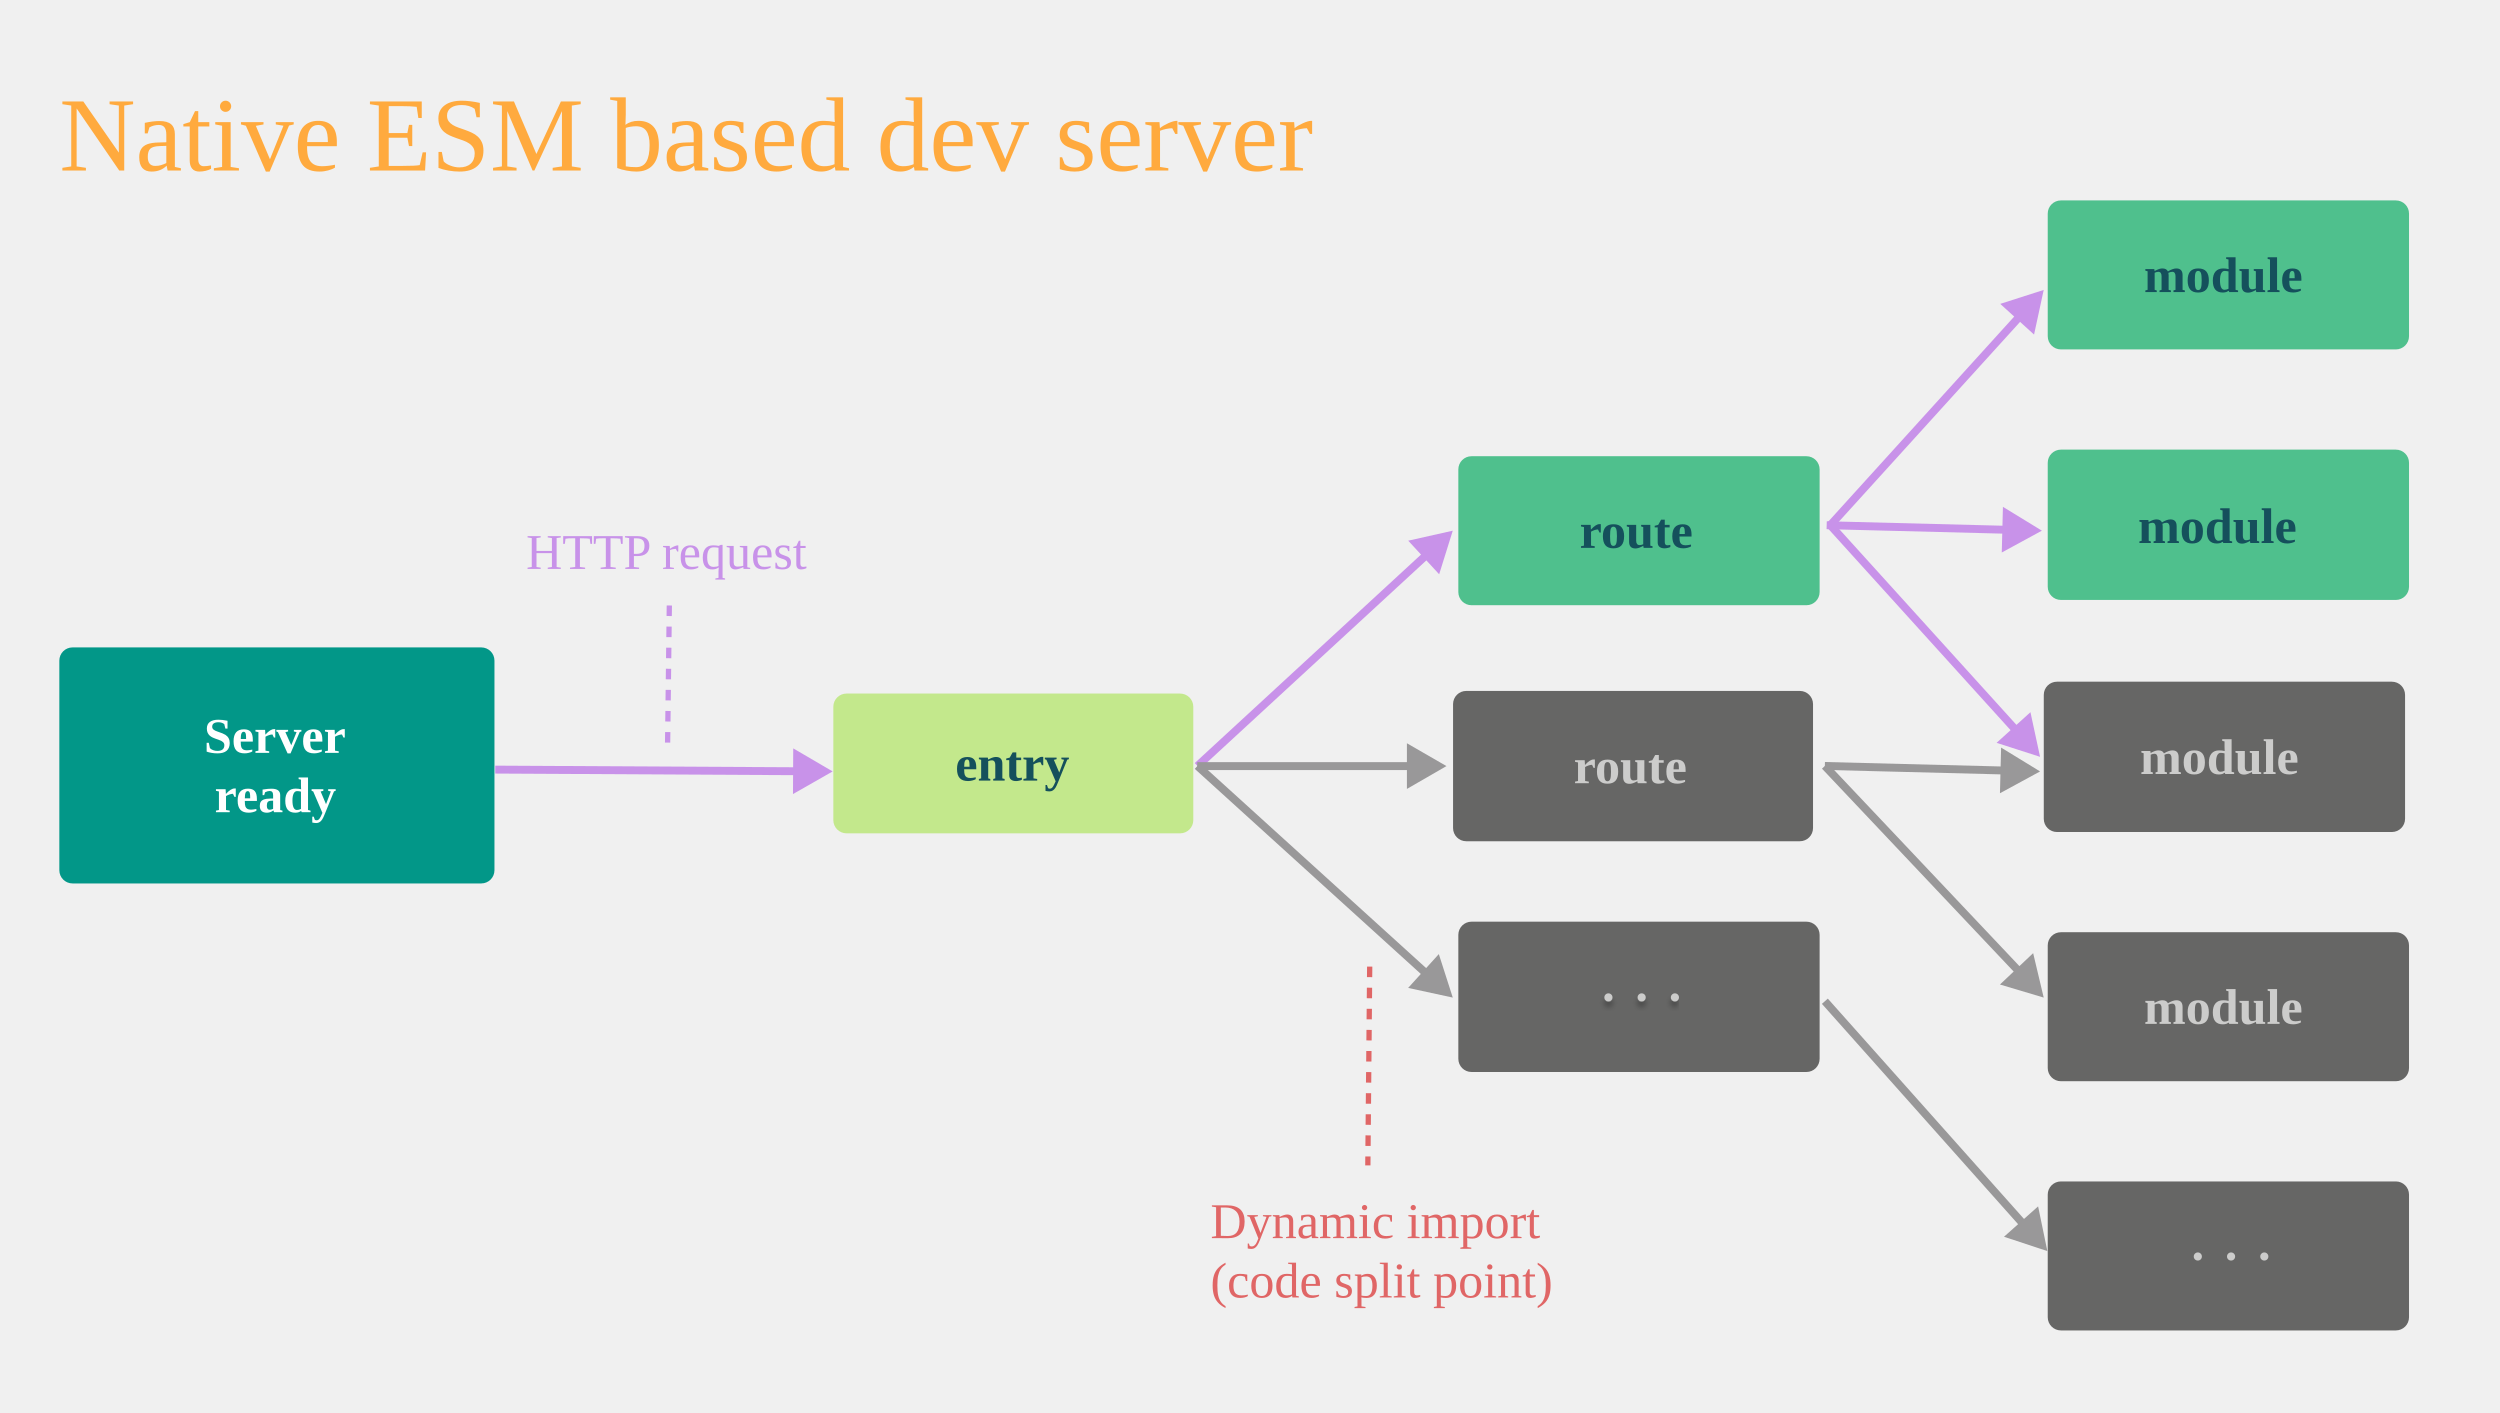
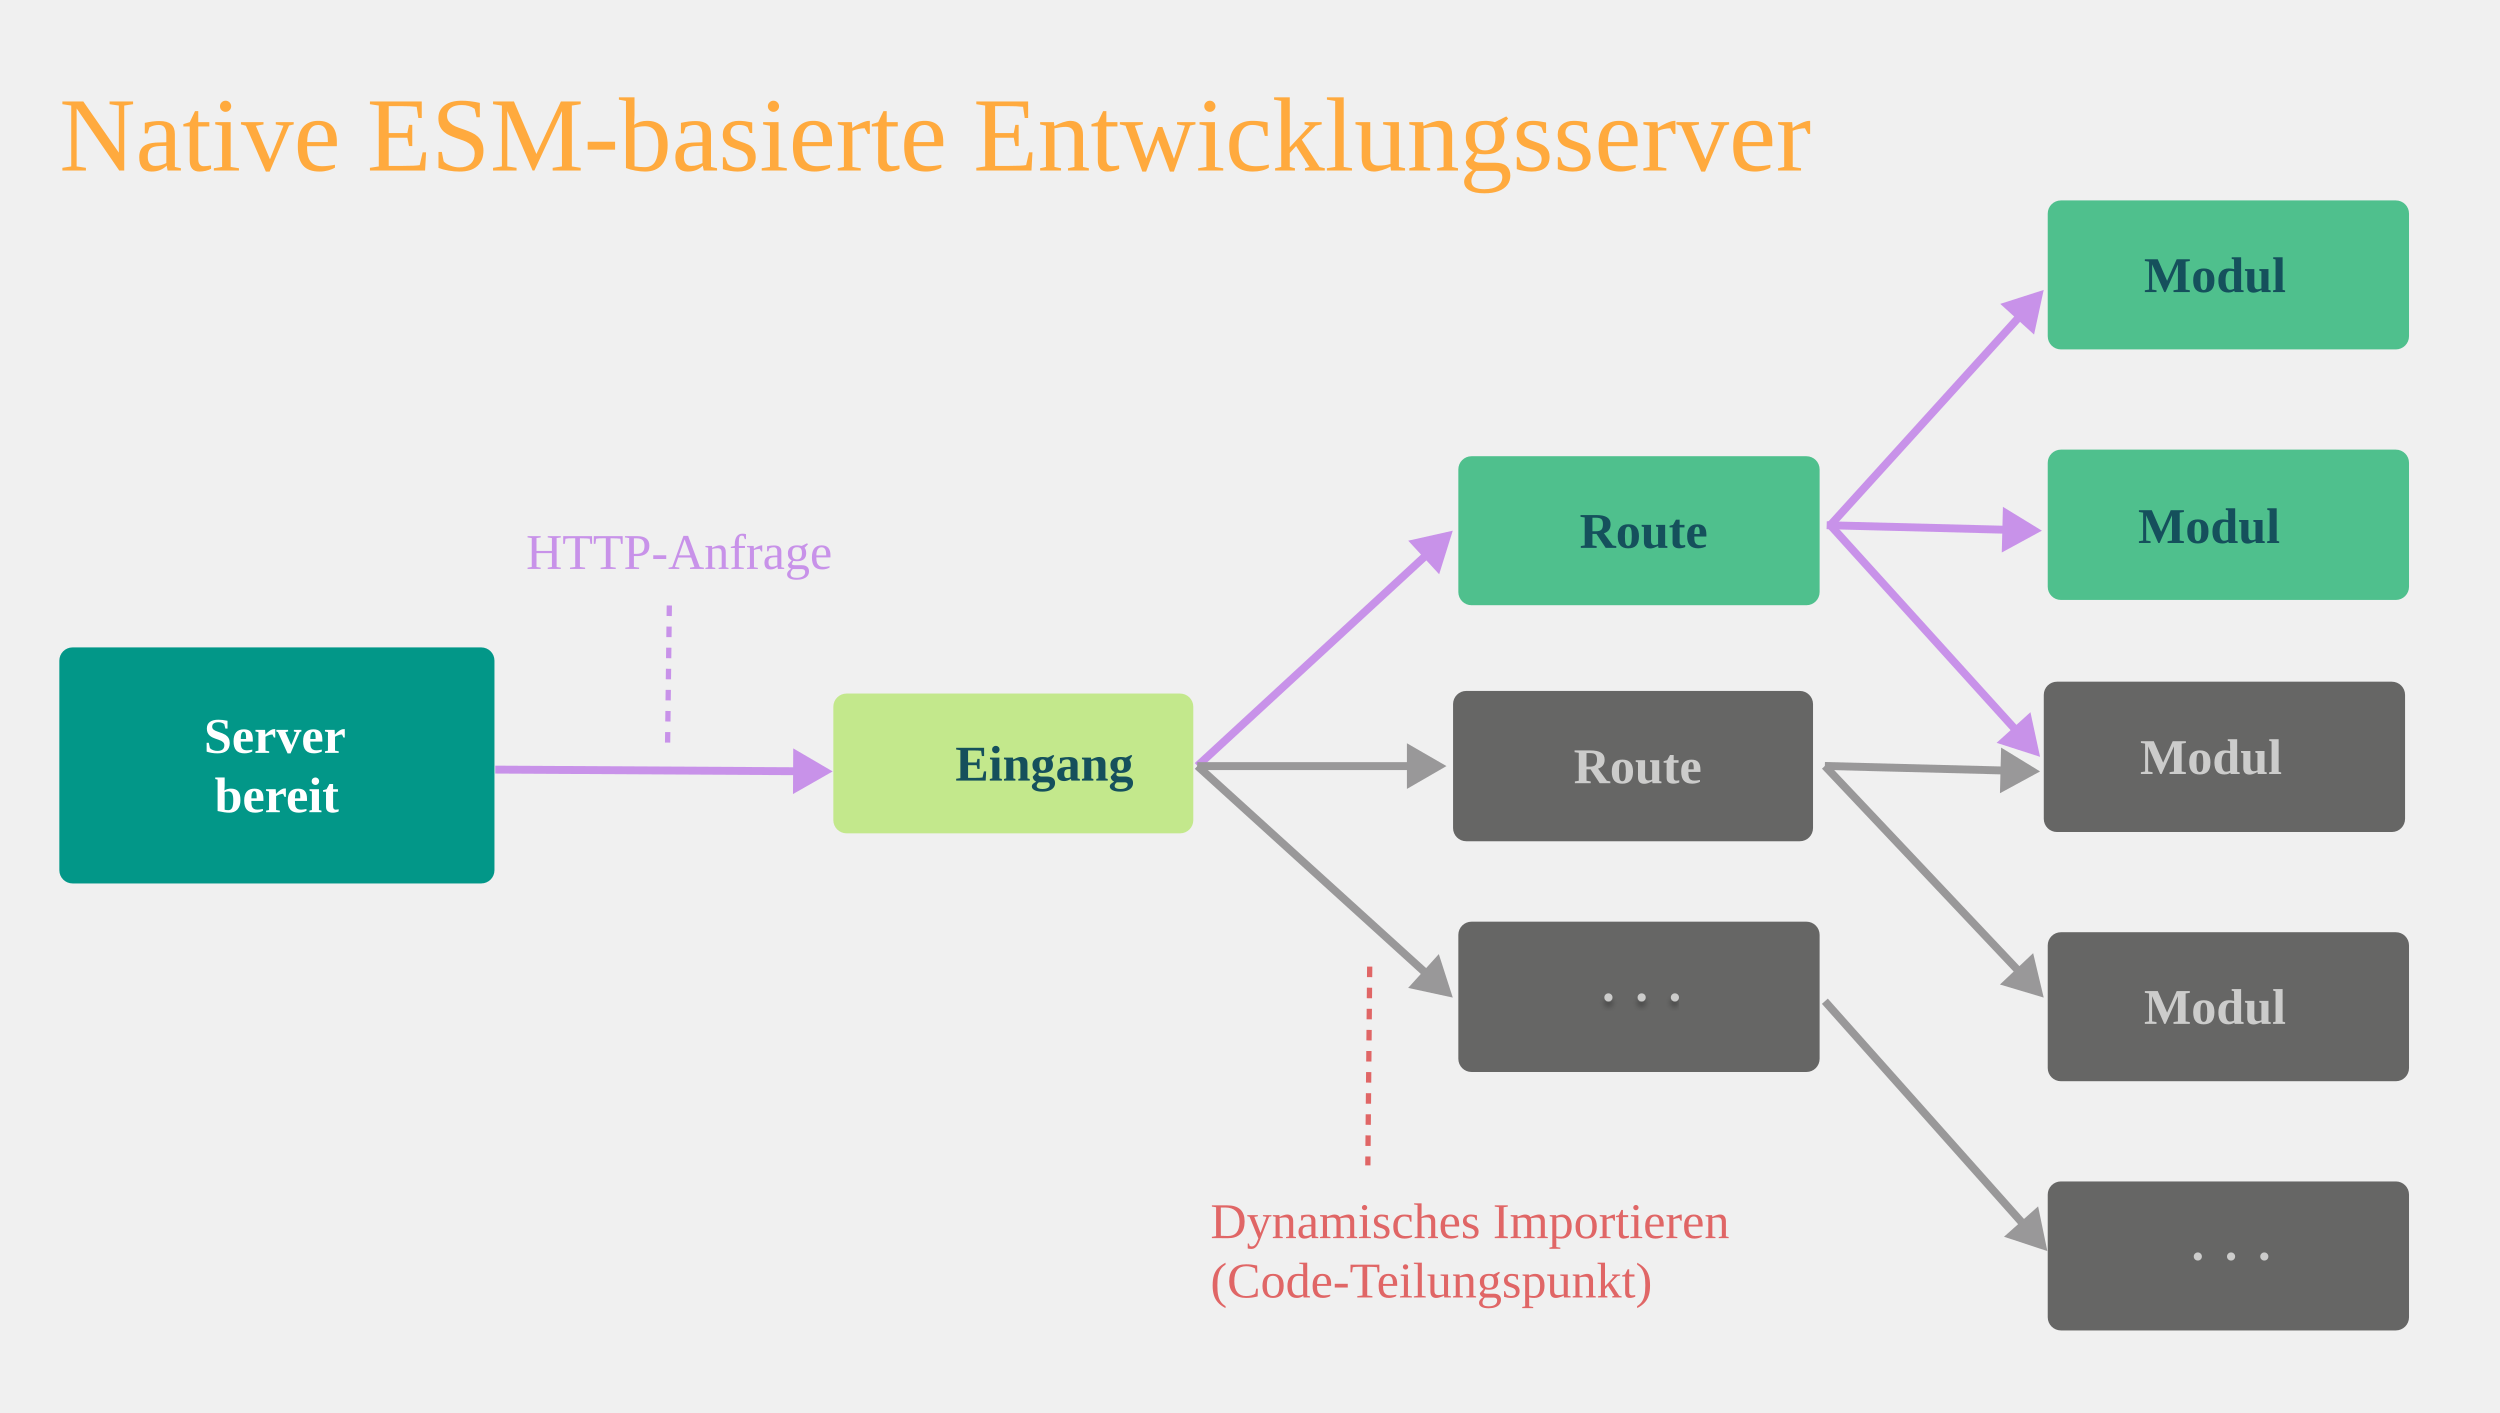
<svg xmlns="http://www.w3.org/2000/svg" viewBox="0 0 1896 1071" fill="none">
  <text fill="#FFAA3E" xml:space="preserve" style="white-space: pre" font-size="80" letter-spacing="0em">
-     <tspan x="45" y="129.344">Native ESM based dev server</tspan>
+     <tspan x="45" y="129.344">Native ESM-basierte Entwicklungsserver</tspan>
  </text>
  <rect x="632" y="526" width="273" height="106" rx="10" fill="#C3E88C" />
  <text fill="#15505C" xml:space="preserve" style="white-space: pre" font-size="38" font-weight="600" letter-spacing="0em">
-     <tspan x="724.5" y="591.988">entry</tspan>
+     <tspan x="724.5" y="591.988">Eingang</tspan>
  </text>
  <rect x="1106" y="699" width="274" height="114" rx="10" fill="#666665" />
  <g filter="url(#filter0_d_5_61)">
    <text fill="#CCCCCB" xml:space="preserve" style="white-space: pre" font-size="38" font-weight="600" letter-spacing="0.33em">
      <tspan x="1213.5" y="768.988">···</tspan>
    </text>
  </g>
  <rect x="1106" y="346" width="274" height="113" rx="10" fill="#4FC08D" />
  <text fill="#15505C" xml:space="preserve" style="white-space: pre" font-size="38" font-weight="600" letter-spacing="0em">
-     <tspan x="1198" y="415.488">route</tspan>
+     <tspan x="1198" y="415.488">Route</tspan>
  </text>
  <rect x="1102" y="524" width="273" height="114" rx="10" fill="#666665" />
  <text fill="#CCCCCB" xml:space="preserve" style="white-space: pre" font-size="38" font-weight="600" letter-spacing="0em">
-     <tspan x="1193.5" y="593.988">route</tspan>
+     <tspan x="1193.5" y="593.988">Route</tspan>
  </text>
  <path d="M1101.79 402.463L1067.99 410.054L1091.46 435.529L1101.79 402.463ZM910.168 583.106L1083.96 422.965L1079.9 418.553L906.102 578.693L910.168 583.106Z" fill="#C892E9" />
  <path d="M1097 581L1067 563.679V598.321L1097 581ZM908 584H1070V578H908V584Z" fill="#999899" />
  <path d="M1101.79 756.57L1091.2 723.584L1067.93 749.242L1101.79 756.57ZM906.119 583.121L1079.77 740.651L1083.8 736.207L910.151 578.677L906.119 583.121Z" fill="#999899" />
  <path d="M1552.72 948.839L1545.7 914.916L1519.83 937.953L1552.72 948.839ZM1381.73 761.331L1532.52 930.67L1537 926.68L1386.21 757.341L1381.73 761.331Z" fill="#999899" />
  <path d="M1549.95 756.569L1541.94 722.868L1516.76 746.659L1549.95 756.569ZM1381.79 582.96L1529.23 739.005L1533.59 734.884L1386.15 578.839L1381.79 582.96Z" fill="#999899" />
  <path d="M1547.19 585.049L1517.64 566.972L1516.76 601.602L1547.19 585.049ZM1383.89 583.898L1520.12 587.362L1520.27 581.364L1384.04 577.9L1383.89 583.898Z" fill="#999899" />
  <path d="M1548.57 402.463L1519.02 384.386L1518.14 419.015L1548.57 402.463ZM1385.27 401.312L1521.5 404.776L1521.66 398.778L1385.43 395.314L1385.27 401.312Z" fill="#C892E9" />
  <path d="M631.489 585.049L601.583 567.567L601.396 602.207L631.489 585.049ZM375.576 586.666L604.473 587.903L604.506 581.903L375.608 580.666L375.576 586.666Z" fill="#C892E9" />
  <path d="M1549.95 219.877L1516.97 230.462L1542.63 253.735L1549.95 219.877ZM1390.34 400.329L1534.04 241.892L1529.59 237.861L1385.89 396.298L1390.34 400.329Z" fill="#C892E9" />
  <path d="M1547.19 573.983L1539.89 540.12L1514.21 563.372L1547.19 573.983ZM1385.89 400.327L1526.84 555.983L1531.29 551.956L1390.34 396.3L1385.89 400.327Z" fill="#C892E9" />
  <rect x="1553" y="152" width="274" height="113" rx="10" fill="#4FC08D" />
  <text fill="#15505C" xml:space="preserve" style="white-space: pre" font-size="38" font-weight="600" letter-spacing="0em">
-     <tspan x="1626" y="221.488">module</tspan>
+     <tspan x="1626" y="221.488">Modul</tspan>
  </text>
  <rect x="1553" y="341" width="274" height="114" rx="10" fill="#4FC08D" />
  <text fill="#15505C" xml:space="preserve" style="white-space: pre" font-size="38" font-weight="600" letter-spacing="0em">
-     <tspan x="1621.5" y="411.818">module</tspan>
+     <tspan x="1621.5" y="411.818">Modul</tspan>
  </text>
  <rect x="1550" y="517" width="274" height="114" rx="10" fill="#666665" />
  <text fill="#CCCCCB" xml:space="preserve" style="white-space: pre" font-size="38" font-weight="600" letter-spacing="0em">
-     <tspan x="1623" y="586.988">module</tspan>
+     <tspan x="1623" y="586.988">Modul</tspan>
  </text>
  <rect x="1553" y="707" width="274" height="113" rx="10" fill="#666665" />
  <text fill="#CCCCCB" xml:space="preserve" style="white-space: pre" font-size="38" font-weight="600" letter-spacing="0em">
-     <tspan x="1626" y="776.488">module</tspan>
+     <tspan x="1626" y="776.488">Modul</tspan>
  </text>
  <rect x="1553" y="896" width="274" height="113" rx="10" fill="#666665" />
  <text fill="#CCCCCB" xml:space="preserve" style="white-space: pre" font-size="38" font-weight="600" letter-spacing="0.33em">
    <tspan x="1660.5" y="965.488">···</tspan>
  </text>
  <rect x="45" y="491" width="330" height="179" rx="10" fill="#029788" />
  <text fill="white" xml:space="preserve" style="white-space: pre" font-size="38" font-weight="600" letter-spacing="0em">
    <tspan x="154.707" y="570.988">Server
</tspan>
-     <tspan x="162.76" y="615.988">ready</tspan>
+     <tspan x="162.76" y="615.988">bereit</tspan>
  </text>
  <line x1="507.615" y1="459.201" x2="506.232" y2="569.859" stroke="#C892E9" stroke-width="4" stroke-dasharray="8 8" />
  <line x1="1038.78" y1="733.073" x2="1037.37" y2="883.845" stroke="#E06666" stroke-width="4" stroke-dasharray="8 8" />
  <text fill="#E06666" xml:space="preserve" style="white-space: pre" font-size="38" letter-spacing="0em">
-     <tspan x="918" y="938.988">Dynamic import
+     <tspan x="918" y="938.988">Dynamisches Importieren
</tspan>
-     <tspan x="918" y="983.988">(code split point)</tspan>
+     <tspan x="918" y="983.988">(Code-Teilungspunkt)</tspan>
  </text>
  <text fill="#C892E9" xml:space="preserve" style="white-space: pre" font-size="38" letter-spacing="0em">
-     <tspan x="399" y="431.488">HTTP request</tspan>
+     <tspan x="399" y="431.488">HTTP-Anfrage</tspan>
  </text>
  <defs>
    <filter id="filter0_d_5_61" x="1212.15" y="752.766" width="60.986" height="13.232" filterUnits="userSpaceOnUse" color-interpolation-filters="sRGB">
      <feFlood flood-opacity="0" result="BackgroundImageFix" />
      <feColorMatrix in="SourceAlpha" type="matrix" values="0 0 0 0 0 0 0 0 0 0 0 0 0 0 0 0 0 0 127 0" result="hardAlpha" />
      <feOffset dy="4" />
      <feGaussianBlur stdDeviation="2" />
      <feComposite in2="hardAlpha" operator="out" />
      <feColorMatrix type="matrix" values="0 0 0 0 0 0 0 0 0 0 0 0 0 0 0 0 0 0 0.25 0" />
      <feBlend mode="normal" in2="BackgroundImageFix" result="effect1_dropShadow_5_61" />
      <feBlend mode="normal" in="SourceGraphic" in2="effect1_dropShadow_5_61" result="shape" />
    </filter>
  </defs>
</svg>
